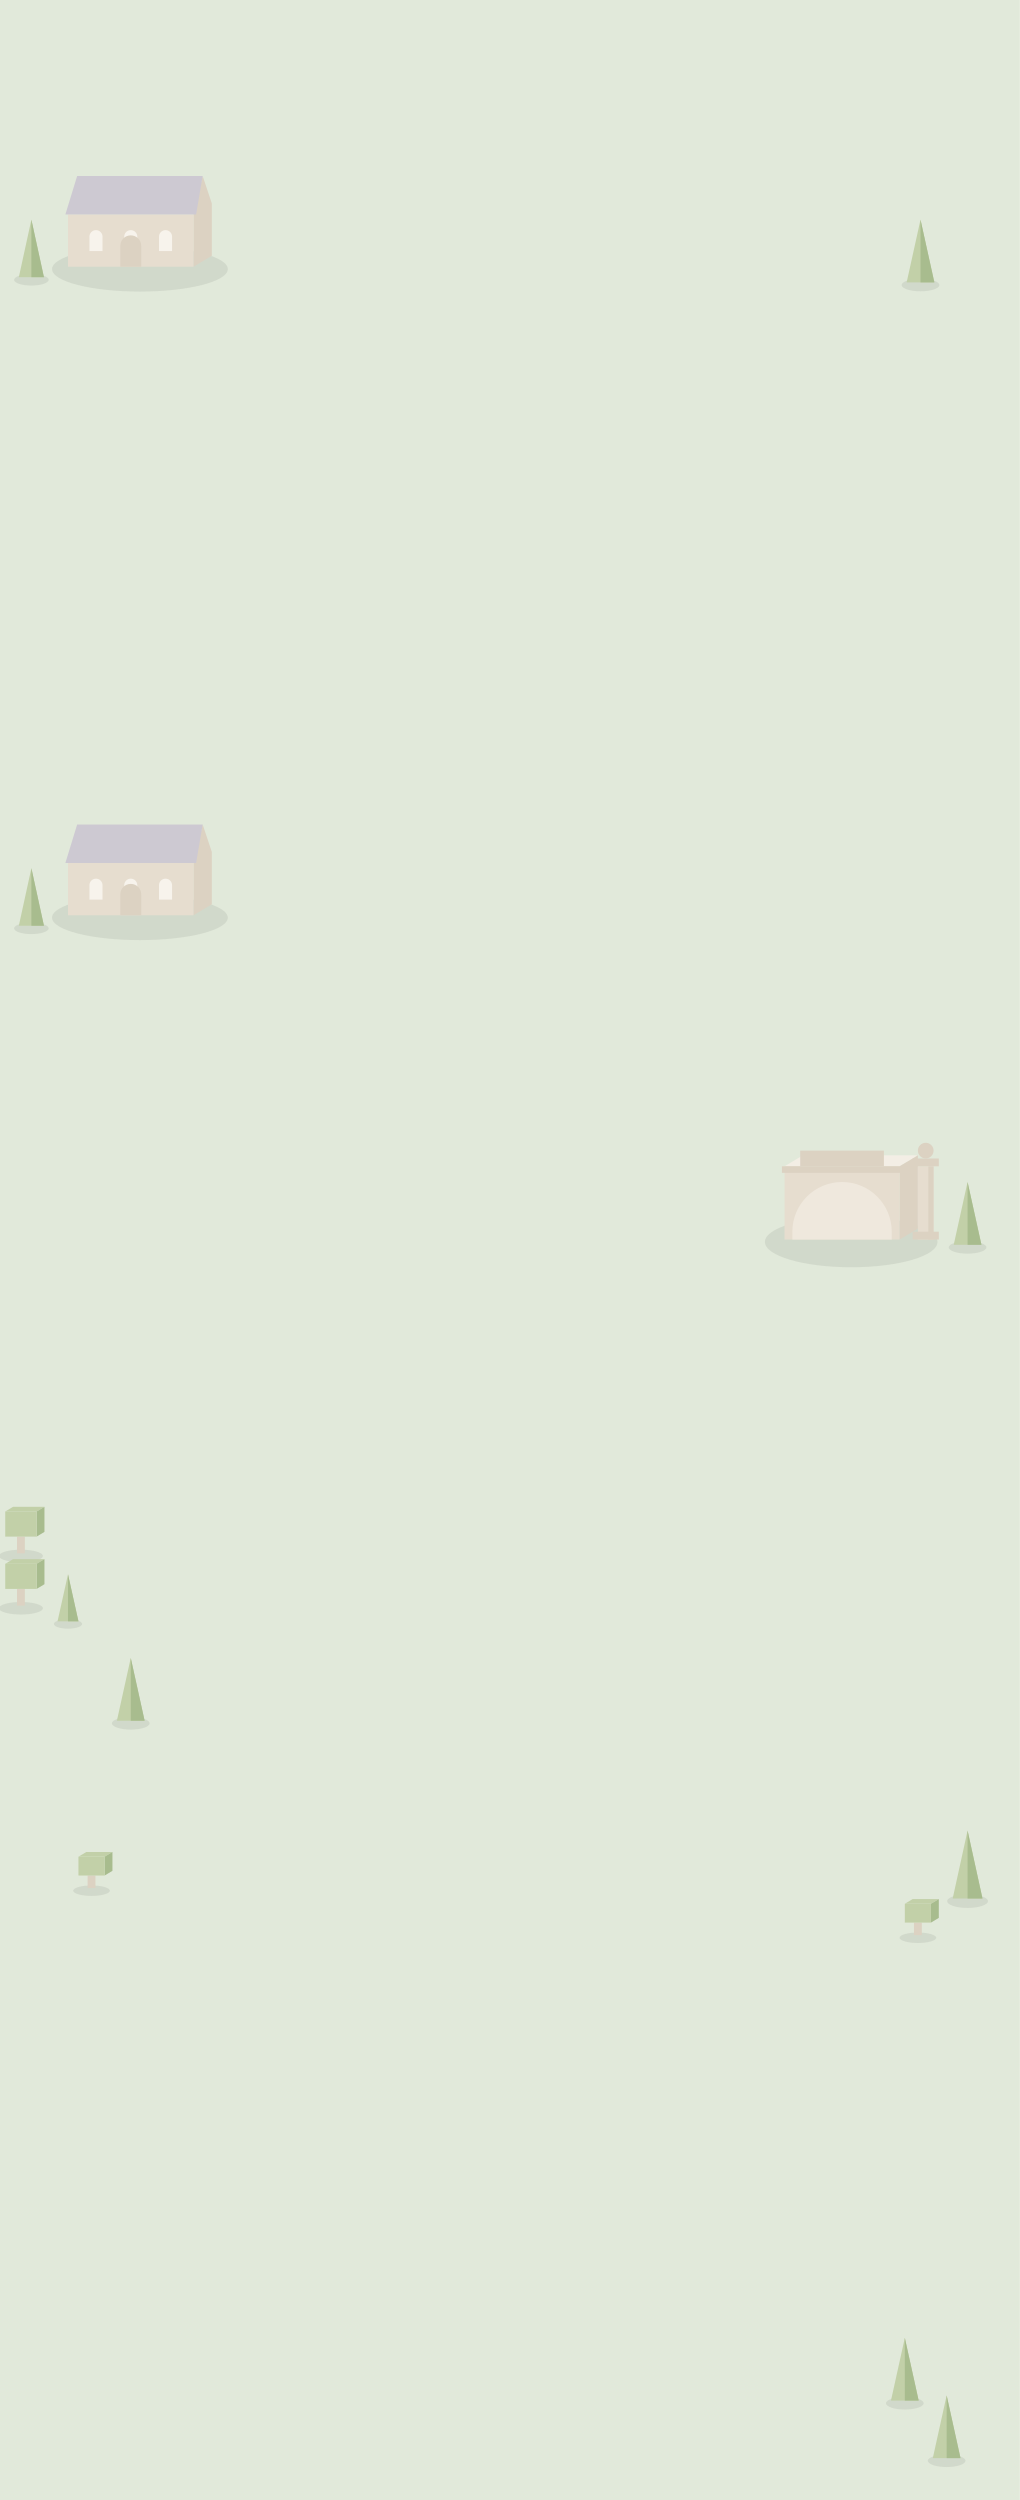
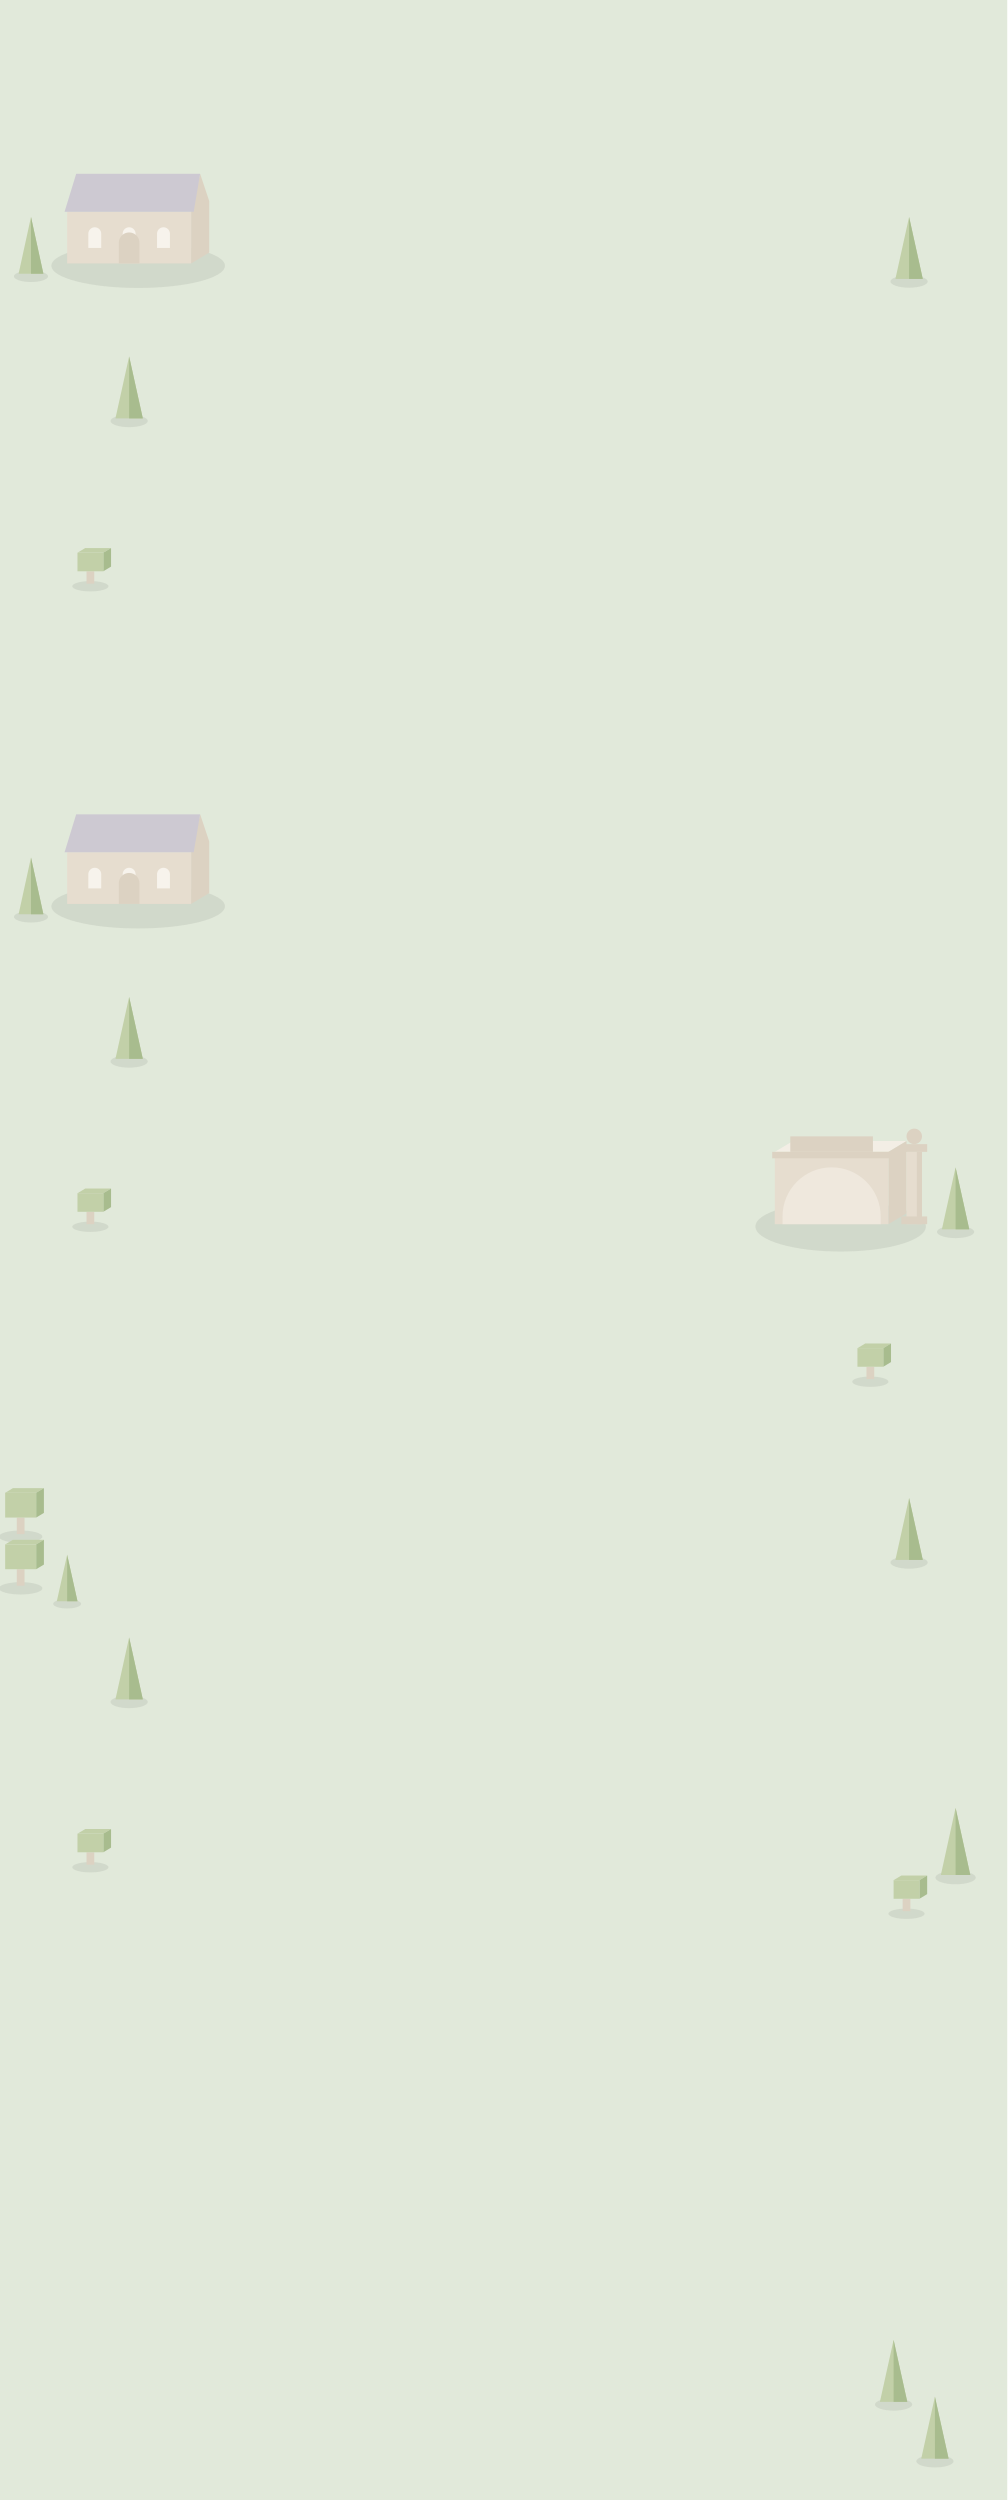
- <svg xmlns="http://www.w3.org/2000/svg" viewBox="0 0 390 956" width="390" height="956" data-points="136,710 266,586 126,462 264,338 134,214 260,90">
+ <svg xmlns="http://www.w3.org/2000/svg" viewBox="0 0 390 968" width="390" height="968" preserveAspectRatio="none" data-points="136,710 266,586 126,462 264,338 134,214 260,90">
  <style>.tint{fill:#e1e9da}.c0{fill:#efe8dd}.s-c0{stroke:#efe8dd}.c1{fill:#e6ddcf}.s-c1{stroke:#e6ddcf}.c2{fill:#dcd2c2}.s-c2{stroke:#dcd2c2}.c3{fill:#f3eee5}.s-c3{stroke:#f3eee5}.c4{fill:#f7f3ec}.s-c4{stroke:#f7f3ec}.c5{fill:#d9ae8e}.s-c5{stroke:#d9ae8e}.c6{fill:#c8957a}.s-c6{stroke:#c8957a}.c7{fill:#cdc9d2}.s-c7{stroke:#cdc9d2}.c8{fill:#b6b1bd}.s-c8{stroke:#b6b1bd}.c9{fill:#c2d0a8}.s-c9{stroke:#c2d0a8}.c10{fill:#a8bc8e}.s-c10{stroke:#a8bc8e}.c11{fill:#cfe0e4}.s-c11{stroke:#cfe0e4}.c12{fill:#e9f2f3}.s-c12{stroke:#e9f2f3}.c13{fill:rgba(35, 32, 28, .08)}.s-c13{stroke:rgba(35, 32, 28, .08)}.c14{fill:#e9b97c}.s-c14{stroke:#e9b97c}.c15{fill:#e6d9b8}.s-c15{stroke:#e6d9b8}.c16{fill:#d9c9a3}.s-c16{stroke:#d9c9a3}.c17{fill:#e3d8ac}.s-c17{stroke:#e3d8ac}.c18{fill:#d4c694}.s-c18{stroke:#d4c694}.c19{fill:#e9dba0}.s-c19{stroke:#e9dba0}.c20{fill:#d9c884}.s-c20{stroke:#d9c884}.c21{fill:#e2c25e}.s-c21{stroke:#e2c25e}.c22{fill:#ebd38a}.s-c22{stroke:#ebd38a}.c23{fill:#e7c98a}.s-c23{stroke:#e7c98a}@media(prefers-color-scheme:dark){.tint{fill:#20261f}.c0{fill:#2c2721}.s-c0{stroke:#2c2721}.c1{fill:#373129}.s-c1{stroke:#373129}.c2{fill:#2d2823}.s-c2{stroke:#2d2823}.c3{fill:#433c33}.s-c3{stroke:#433c33}.c4{fill:#8b7146}.s-c4{stroke:#8b7146}.c5{fill:#5c4136}.s-c5{stroke:#5c4136}.c6{fill:#4b342b}.s-c6{stroke:#4b342b}.c7{fill:#3c3b42}.s-c7{stroke:#3c3b42}.c8{fill:#2f2e35}.s-c8{stroke:#2f2e35}.c9{fill:#3f4b34}.s-c9{stroke:#3f4b34}.c10{fill:#33402a}.s-c10{stroke:#33402a}.c11{fill:#2a3a40}.s-c11{stroke:#2a3a40}.c12{fill:#354850}.s-c12{stroke:#354850}.c13{fill:rgba(0, 0, 0, .28)}.s-c13{stroke:rgba(0, 0, 0, .28)}.c14{fill:#8c6a44}.s-c14{stroke:#8c6a44}.c15{fill:#58492f}.s-c15{stroke:#58492f}.c16{fill:#4a3d28}.s-c16{stroke:#4a3d28}.c17{fill:#4a4430}.s-c17{stroke:#4a4430}.c18{fill:#403a27}.s-c18{stroke:#403a27}.c19{fill:#55502f}.s-c19{stroke:#55502f}.c20{fill:#4a4528}.s-c20{stroke:#4a4528}.c21{fill:#8f7430}.s-c21{stroke:#8f7430}.c22{fill:#a3863c}.s-c22{stroke:#a3863c}.c23{fill:#7a6236}.s-c23{stroke:#7a6236}}</style>
-   <rect x="0" y="0" width="390" height="956" class="tint" />
+   <rect x="0" y="0" width="390" height="968" class="tint" />
  <ellipse cx="53.5" cy="102.9" rx="33.6" ry="8.6" class="c13" />
  <path d="M74 102 L74 82 L77.5 67.3 L81 77.8 L81 97.8Z" class="c2" />
  <rect x="26" y="82" width="48" height="20" class="c1" />
  <path d="M25 82 L75 82 L77.5 67.3 L29.5 67.3Z" class="c7" />
  <path d="M34.2 96V90.5a2.5 2.5 0 0 1 5 0V96Z" class="c4" />
  <path d="M47.5 96V90.5a2.5 2.5 0 0 1 5 0V96Z" class="c4" />
  <path d="M60.8 96V90.5a2.5 2.5 0 0 1 5 0V96Z" class="c4" />
  <path d="M46 102V94a4 4 0 0 1 8 0V102Z" class="c2" />
  <ellipse cx="12" cy="107" rx="6.6" ry="2.2" class="c13" />
  <path d="M7.2 106 L12 84 L16.8 106Z" class="c9" />
  <path d="M12 106 L12 84 L16.8 106Z" class="c10" />
  <ellipse cx="352" cy="109" rx="7.2" ry="2.4" class="c13" />
  <path d="M346.7 108 L352 84 L357.3 108Z" class="c9" />
  <path d="M352 108 L352 84 L357.3 108Z" class="c10" />
+   <ellipse cx="50" cy="163" rx="7.2" ry="2.4" class="c13" />
+   <path d="M44.7 162 L50 138 L55.3 162Z" class="c9" />
+   <path d="M50 162 L50 138 L55.3 162Z" class="c10" />
+   <ellipse cx="35" cy="227" rx="7" ry="2" class="c13" />
+   <rect x="33.5" y="221.2" width="3" height="4.8" class="c2" />
+   <path d="M30 214 L40 214 L43 212.2 L33 212.2Z" class="c9" />
+   <path d="M40 221.2 L40 214 L43 212.2 L43 219.4Z" class="c10" />
+   <rect x="30" y="214" width="10" height="7.2" class="c9" />
  <ellipse cx="53.5" cy="350.9" rx="33.6" ry="8.6" class="c13" />
  <path d="M74 350 L74 330 L77.5 315.3 L81 325.8 L81 345.8Z" class="c2" />
  <rect x="26" y="330" width="48" height="20" class="c1" />
  <path d="M25 330 L75 330 L77.5 315.3 L29.5 315.3Z" class="c7" />
  <path d="M34.2 344V338.5a2.5 2.5 0 0 1 5 0V344Z" class="c4" />
  <path d="M47.5 344V338.5a2.5 2.5 0 0 1 5 0V344Z" class="c4" />
  <path d="M60.8 344V338.5a2.5 2.5 0 0 1 5 0V344Z" class="c4" />
  <path d="M46 350V342a4 4 0 0 1 8 0V350Z" class="c2" />
  <ellipse cx="12" cy="355" rx="6.6" ry="2.2" class="c13" />
  <path d="M7.2 354 L12 332 L16.8 354Z" class="c9" />
  <path d="M12 354 L12 332 L16.8 354Z" class="c10" />
+   <ellipse cx="50" cy="411" rx="7.2" ry="2.4" class="c13" />
+   <path d="M44.7 410 L50 386 L55.3 410Z" class="c9" />
+   <path d="M50 410 L50 386 L55.3 410Z" class="c10" />
  <ellipse cx="325.5" cy="474.9" rx="33" ry="9.7" class="c13" />
  <path d="M300 446 L344 446 L351 441.8 L307 441.8Z" class="c3" />
  <path d="M344 474 L344 446 L351 441.8 L351 469.8Z" class="c2" />
  <rect x="300" y="446" width="44" height="28" class="c1" />
  <rect x="299" y="446" width="46" height="2.5" class="c2" />
  <path d="M303 474V471A19 19 0 0 1 341 471V474Z" class="c0" />
  <rect x="351" y="446" width="6" height="28" class="c1" />
  <rect x="355" y="446" width="2" height="28" class="c2" />
  <rect x="349" y="443" width="10" height="3" class="c2" />
  <rect x="349" y="471" width="10" height="3" class="c2" />
  <circle cx="354" cy="440" r="3" class="c2" />
+   <ellipse cx="35" cy="475" rx="7" ry="2" class="c13" />
+   <rect x="33.5" y="469.2" width="3" height="4.8" class="c2" />
+   <path d="M30 462 L40 462 L43 460.2 L33 460.2Z" class="c9" />
+   <path d="M40 469.2 L40 462 L43 460.2 L43 467.4Z" class="c10" />
+   <rect x="30" y="462" width="10" height="7.2" class="c9" />
  <rect x="306" y="440" width="32" height="6" class="c2" />
  <ellipse cx="370" cy="477" rx="7.2" ry="2.4" class="c13" />
  <path d="M364.7 476 L370 452 L375.3 476Z" class="c9" />
  <path d="M370 476 L370 452 L375.3 476Z" class="c10" />
+   <ellipse cx="337" cy="535" rx="7" ry="2" class="c13" />
+   <rect x="335.5" y="529.2" width="3" height="4.8" class="c2" />
+   <path d="M332 522 L342 522 L345 520.2 L335 520.2Z" class="c9" />
+   <path d="M342 529.2 L342 522 L345 520.2 L345 527.4Z" class="c10" />
+   <rect x="332" y="522" width="10" height="7.2" class="c9" />
  <ellipse cx="8" cy="595" rx="8.4" ry="2.4" class="c13" />
  <rect x="6.5" y="587.6" width="3" height="6.4" class="c2" />
  <path d="M2 578 L14 578 L17 576.2 L5 576.2Z" class="c9" />
  <path d="M14 587.6 L14 578 L17 576.2 L17 585.8Z" class="c10" />
  <rect x="2" y="578" width="12" height="9.6" class="c9" />
+   <ellipse cx="352" cy="605" rx="7.2" ry="2.4" class="c13" />
+   <path d="M346.7 604 L352 580 L357.3 604Z" class="c9" />
+   <path d="M352 604 L352 580 L357.3 604Z" class="c10" />
  <ellipse cx="8" cy="615" rx="8.4" ry="2.4" class="c13" />
  <rect x="6.5" y="607.6" width="3" height="6.4" class="c2" />
  <path d="M2 598 L14 598 L17 596.2 L5 596.2Z" class="c9" />
  <path d="M14 607.6 L14 598 L17 596.2 L17 605.8Z" class="c10" />
  <rect x="2" y="598" width="12" height="9.6" class="c9" />
  <ellipse cx="26" cy="621" rx="5.4" ry="1.8" class="c13" />
  <path d="M22 620 L26 602 L30 620Z" class="c9" />
  <path d="M26 620 L26 602 L30 620Z" class="c10" />
  <ellipse cx="50" cy="659" rx="7.2" ry="2.4" class="c13" />
  <path d="M44.7 658 L50 634 L55.3 658Z" class="c9" />
  <path d="M50 658 L50 634 L55.3 658Z" class="c10" />
  <ellipse cx="35" cy="723" rx="7" ry="2" class="c13" />
  <rect x="33.5" y="717.2" width="3" height="4.8" class="c2" />
  <path d="M30 710 L40 710 L43 708.2 L33 708.2Z" class="c9" />
  <path d="M40 717.2 L40 710 L43 708.2 L43 715.4Z" class="c10" />
  <rect x="30" y="710" width="10" height="7.2" class="c9" />
  <ellipse cx="370" cy="727" rx="7.8" ry="2.6" class="c13" />
  <path d="M364.3 726 L370 700 L375.7 726Z" class="c9" />
  <path d="M370 726 L370 700 L375.7 726Z" class="c10" />
  <ellipse cx="351" cy="741" rx="7" ry="2" class="c13" />
  <rect x="349.5" y="735.2" width="3" height="4.8" class="c2" />
  <path d="M346 728 L356 728 L359 726.2 L349 726.2Z" class="c9" />
  <path d="M356 735.2 L356 728 L359 726.2 L359 733.4Z" class="c10" />
  <rect x="346" y="728" width="10" height="7.2" class="c9" />
-   <ellipse cx="346" cy="919" rx="7.2" ry="2.4" class="c13" />
-   <path d="M340.7 918 L346 894 L351.3 918Z" class="c9" />
-   <path d="M346 918 L346 894 L351.3 918Z" class="c10" />
-   <ellipse cx="362" cy="941" rx="7.2" ry="2.4" class="c13" />
-   <path d="M356.7 940 L362 916 L367.3 940Z" class="c9" />
-   <path d="M362 940 L362 916 L367.3 940Z" class="c10" />
+   <ellipse cx="346" cy="931" rx="7.2" ry="2.4" class="c13" />
+   <path d="M340.7 930 L346 906 L351.3 930Z" class="c9" />
+   <path d="M346 930 L346 906 L351.3 930Z" class="c10" />
+   <ellipse cx="362" cy="953" rx="7.2" ry="2.4" class="c13" />
+   <path d="M356.7 952 L362 928 L367.3 952Z" class="c9" />
+   <path d="M362 952 L362 928 L367.3 952Z" class="c10" />
</svg>
